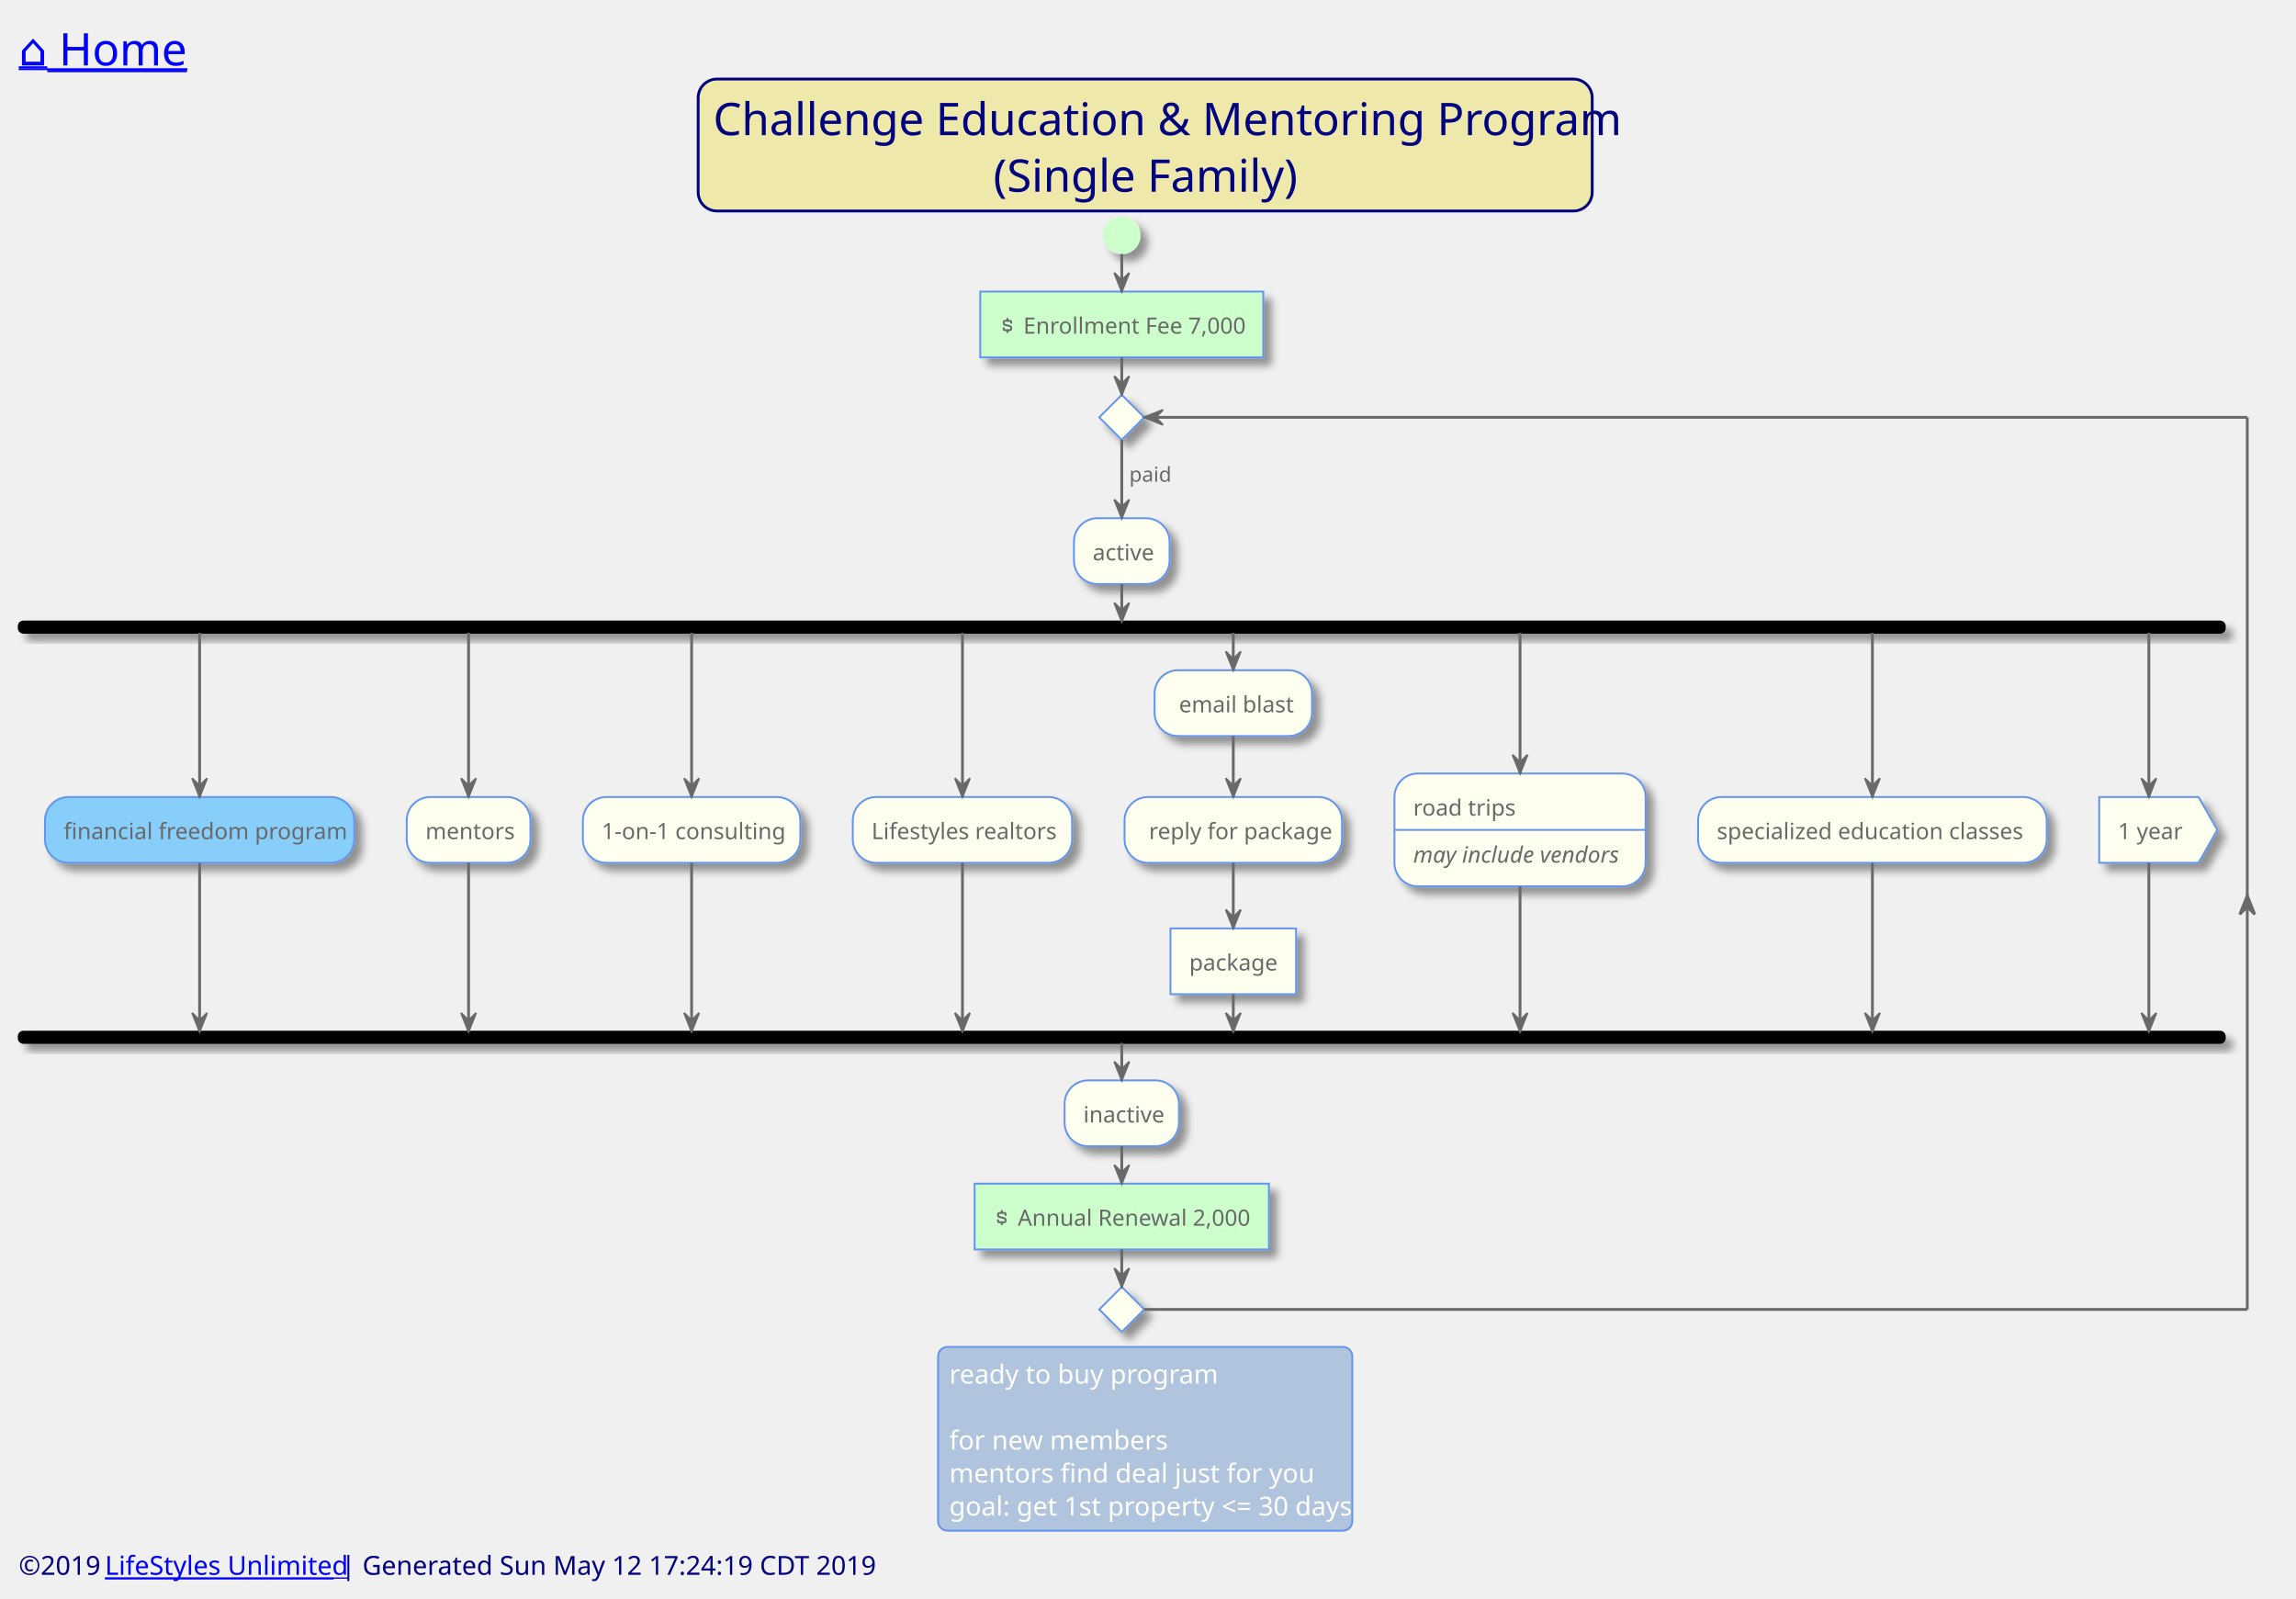
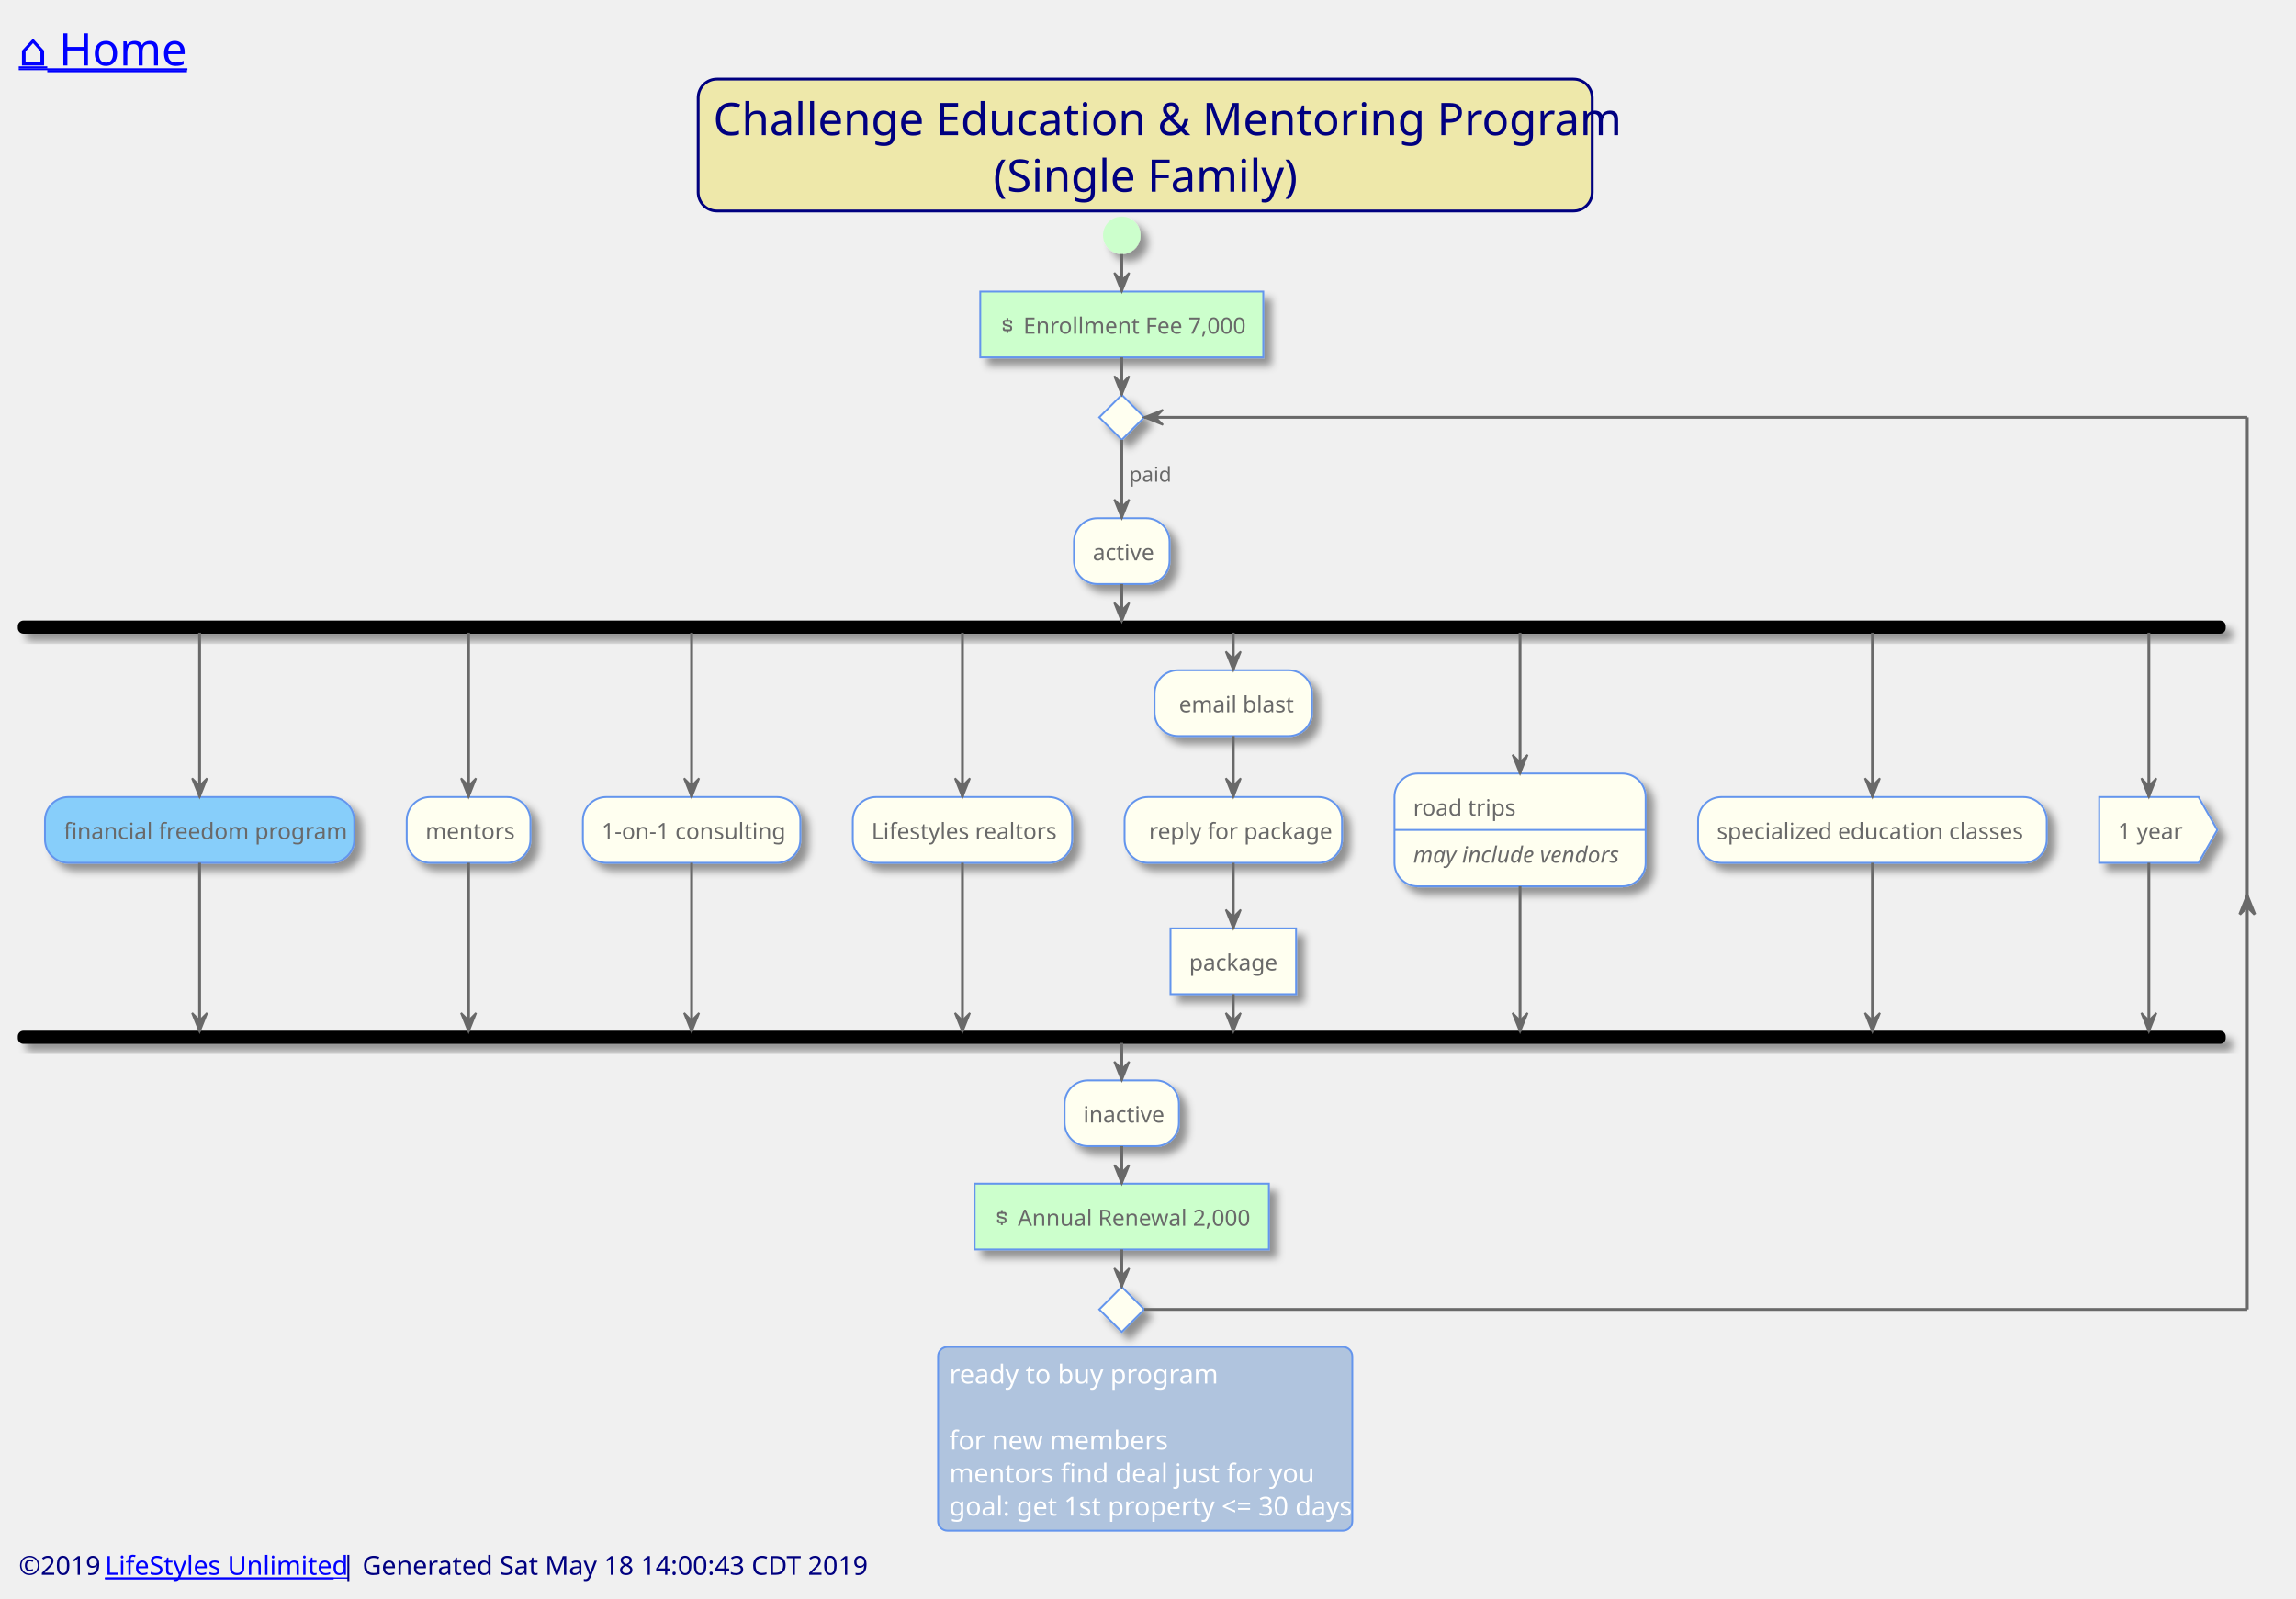
<svg xmlns="http://www.w3.org/2000/svg" xmlns:xlink="http://www.w3.org/1999/xlink" contentScriptType="application/ecmascript" contentStyleType="text/css" height="853px" preserveAspectRatio="none" style="width:1225px;height:853px;" version="1.1" viewBox="0 0 1225 853" width="1225px" zoomAndPan="magnify">
  <defs>
    <style type="text/css">path:hover { stroke: #0000FF !important;}</style>
-     <filter height="300%" id="f10wtkm0wf023m" width="300%" x="-1" y="-1">
+     <filter height="300%" id="f1xcvkv4rl2mo8" width="300%" x="-1" y="-1">
      <feGaussianBlur result="blurOut" stdDeviation="2.0" />
      <feColorMatrix in="blurOut" result="blurOut2" type="matrix" values="0 0 0 0 0 0 0 0 0 0 0 0 0 0 0 0 0 0 .4 0" />
      <feOffset dx="4.0" dy="4.0" in="blurOut2" result="blurOut3" />
      <feBlend in="SourceGraphic" in2="blurOut3" mode="normal" />
    </filter>
  </defs>
  <g>
    <a target="_top" xlink:actuate="onRequest" xlink:href="../index.svg?sanitize=true" xlink:show="new" xlink:title="../index.svg?sanitize=true" xlink:type="simple">
      <text fill="#0000FF" font-family="sans-serif" font-size="24" lengthAdjust="spacingAndGlyphs" text-decoration="underline" textLength="90" x="10" y="34.914">⌂ Home</text>
      <line style="stroke: #0000FF; stroke-width: 1.0;" x1="10" x2="100" y1="36.914" y2="36.914" />
    </a>
    <rect fill="#EEE8AA" height="70.375" rx="10" ry="10" style="stroke: #000080; stroke-width: 1.5;" width="477" x="372.5" y="42.188" />
    <text fill="#000080" font-family="sans-serif" font-size="24" lengthAdjust="spacingAndGlyphs" textLength="461" x="380.5" y="72.102">Challenge Education &amp; Mentoring Program</text>
    <text fill="#000080" font-family="sans-serif" font-size="24" lengthAdjust="spacingAndGlyphs" textLength="162" x="530" y="102.289">(Single Family)</text>
-     <ellipse cx="598.5" cy="125.562" fill="#CCFFCC" filter="url(#f10wtkm0wf023m)" rx="10" ry="10" style="stroke: none; stroke-width: 1.0;" />
-     <rect fill="#CCFFCC" filter="url(#f10wtkm0wf023m)" height="35.094" style="stroke: #6495ED; stroke-width: 1.0;" width="151" x="523" y="155.562" />
+     <ellipse cx="598.5" cy="125.562" fill="#CCFFCC" filter="url(#f1xcvkv4rl2mo8)" rx="10" ry="10" style="stroke: none; stroke-width: 1.0;" />
+     <rect fill="#CCFFCC" filter="url(#f1xcvkv4rl2mo8)" height="35.094" style="stroke: #6495ED; stroke-width: 1.0;" width="151" x="523" y="155.562" />
    <path d="M537,169.656 L537,170.656 L536.25,170.656 C535.564,170.656 535,171.22 535,171.906 L535,172.406 C535,173.084 535.437,173.648 536.094,173.812 L538.657,174.468 C538.8,174.504 539.001,174.764 539.001,174.906 L539.001,175.406 C539.001,175.54 538.885,175.656 538.751,175.656 L536.251,175.656 C536.135,175.656 536.039,175.619 536.001,175.593 L536.001,174.655 L535.001,174.655 L535.001,175.655 C535.001,175.997 535.204,176.282 535.439,176.436 C535.673,176.591 535.957,176.655 536.252,176.655 L537.002,176.655 L537.002,177.655 L538.002,177.655 L538.002,176.655 L538.752,176.655 C539.438,176.655 540.002,176.091 540.002,175.405 L540.002,174.905 C540.002,174.227 539.565,173.663 538.908,173.499 L536.345,172.843 C536.202,172.807 536.001,172.547 536.001,172.405 L536.001,171.905 C536.001,171.771 536.117,171.655 536.251,171.655 L538.751,171.655 C538.867,171.655 538.963,171.692 539.001,171.718 L539.001,172.656 L540.001,172.656 L540.001,171.656 C540.001,171.314 539.798,171.029 539.563,170.875 C539.329,170.72 539.045,170.656 538.75,170.656 L538,170.656 L538,169.656 L537,169.656 " fill="#696969" style="stroke: ; stroke-width: 0.0; stroke-dasharray: ;" />
    <text fill="#696969" font-family="sans-serif" font-size="12" lengthAdjust="spacingAndGlyphs" textLength="118" x="546" y="178.019">Enrollment Fee 7,000</text>
-     <rect fill="#FFFFF0" filter="url(#f10wtkm0wf023m)" height="35.094" rx="12.5" ry="12.5" style="stroke: #6495ED; stroke-width: 1.0;" width="51" x="573" y="276.491" />
+     <rect fill="#FFFFF0" filter="url(#f1xcvkv4rl2mo8)" height="35.094" rx="12.5" ry="12.5" style="stroke: #6495ED; stroke-width: 1.0;" width="51" x="573" y="276.491" />
    <text fill="#696969" font-family="sans-serif" font-size="12" lengthAdjust="spacingAndGlyphs" textLength="31" x="583" y="298.948">active</text>
-     <rect fill="#000000" filter="url(#f10wtkm0wf023m)" height="6" rx="2.5" ry="2.5" style="stroke: #000000; stroke-width: 1.0;" width="1177" x="10" y="331.585" />
+     <rect fill="#000000" filter="url(#f1xcvkv4rl2mo8)" height="6" rx="2.5" ry="2.5" style="stroke: #000000; stroke-width: 1.0;" width="1177" x="10" y="331.585" />
    <a target="_top" xlink:actuate="onRequest" xlink:href="../unlimited-lifestyle/financial-freedom-program.svg?sanitize=true" xlink:show="new" xlink:title="../unlimited-lifestyle/financial-freedom-program.svg?sanitize=true" xlink:type="simple">
-       <rect fill="#87CEFA" filter="url(#f10wtkm0wf023m)" height="35.094" rx="12.5" ry="12.5" style="stroke: #6495ED; stroke-width: 1.0;" width="165" x="24" y="425.226" />
+       <rect fill="#87CEFA" filter="url(#f1xcvkv4rl2mo8)" height="35.094" rx="12.5" ry="12.5" style="stroke: #6495ED; stroke-width: 1.0;" width="165" x="24" y="425.226" />
      <text fill="#696969" font-family="sans-serif" font-size="12" lengthAdjust="spacingAndGlyphs" textLength="145" x="34" y="447.683">financial freedom program</text>
    </a>
-     <rect fill="#FFFFF0" filter="url(#f10wtkm0wf023m)" height="35.094" rx="12.5" ry="12.5" style="stroke: #6495ED; stroke-width: 1.0;" width="66" x="217" y="425.226" />
+     <rect fill="#FFFFF0" filter="url(#f1xcvkv4rl2mo8)" height="35.094" rx="12.5" ry="12.5" style="stroke: #6495ED; stroke-width: 1.0;" width="66" x="217" y="425.226" />
    <text fill="#696969" font-family="sans-serif" font-size="12" lengthAdjust="spacingAndGlyphs" textLength="46" x="227" y="447.683">mentors</text>
-     <rect fill="#FFFFF0" filter="url(#f10wtkm0wf023m)" height="35.094" rx="12.5" ry="12.5" style="stroke: #6495ED; stroke-width: 1.0;" width="116" x="311" y="425.226" />
+     <rect fill="#FFFFF0" filter="url(#f1xcvkv4rl2mo8)" height="35.094" rx="12.5" ry="12.5" style="stroke: #6495ED; stroke-width: 1.0;" width="116" x="311" y="425.226" />
    <text fill="#696969" font-family="sans-serif" font-size="12" lengthAdjust="spacingAndGlyphs" textLength="96" x="321" y="447.683">1-on-1 consulting</text>
-     <rect fill="#FFFFF0" filter="url(#f10wtkm0wf023m)" height="35.094" rx="12.5" ry="12.5" style="stroke: #6495ED; stroke-width: 1.0;" width="117" x="455" y="425.226" />
+     <rect fill="#FFFFF0" filter="url(#f1xcvkv4rl2mo8)" height="35.094" rx="12.5" ry="12.5" style="stroke: #6495ED; stroke-width: 1.0;" width="117" x="455" y="425.226" />
    <text fill="#696969" font-family="sans-serif" font-size="12" lengthAdjust="spacingAndGlyphs" textLength="97" x="465" y="447.683">Lifestyles realtors</text>
-     <rect fill="#FFFFF0" filter="url(#f10wtkm0wf023m)" height="35.094" rx="12.5" ry="12.5" style="stroke: #6495ED; stroke-width: 1.0;" width="84" x="616" y="357.585" />
+     <rect fill="#FFFFF0" filter="url(#f1xcvkv4rl2mo8)" height="35.094" rx="12.5" ry="12.5" style="stroke: #6495ED; stroke-width: 1.0;" width="84" x="616" y="357.585" />
    <text fill="#696969" font-family="sans-serif" font-size="12" lengthAdjust="spacingAndGlyphs" textLength="61" x="629" y="380.042">email blast</text>
-     <rect fill="#FFFFF0" filter="url(#f10wtkm0wf023m)" height="35.094" rx="12.5" ry="12.5" style="stroke: #6495ED; stroke-width: 1.0;" width="116" x="600" y="425.226" />
+     <rect fill="#FFFFF0" filter="url(#f1xcvkv4rl2mo8)" height="35.094" rx="12.5" ry="12.5" style="stroke: #6495ED; stroke-width: 1.0;" width="116" x="600" y="425.226" />
    <text fill="#696969" font-family="sans-serif" font-size="12" lengthAdjust="spacingAndGlyphs" textLength="93" x="613" y="447.683">reply for package</text>
-     <rect fill="#FFFFF0" filter="url(#f10wtkm0wf023m)" height="35.094" style="stroke: #6495ED; stroke-width: 1.0;" width="67" x="624.5" y="495.319" />
+     <rect fill="#FFFFF0" filter="url(#f1xcvkv4rl2mo8)" height="35.094" style="stroke: #6495ED; stroke-width: 1.0;" width="67" x="624.5" y="495.319" />
    <text fill="#696969" font-family="sans-serif" font-size="12" lengthAdjust="spacingAndGlyphs" textLength="47" x="634.5" y="517.776">package</text>
-     <rect fill="#FFFFF0" filter="url(#f10wtkm0wf023m)" height="60.188" rx="12.5" ry="12.5" style="stroke: #6495ED; stroke-width: 1.0;" width="134" x="744" y="412.679" />
+     <rect fill="#FFFFF0" filter="url(#f1xcvkv4rl2mo8)" height="60.188" rx="12.5" ry="12.5" style="stroke: #6495ED; stroke-width: 1.0;" width="134" x="744" y="412.679" />
    <text fill="#696969" font-family="sans-serif" font-size="12" lengthAdjust="spacingAndGlyphs" textLength="52" x="754" y="435.136">road trips</text>
    <line style="stroke: #6495ED; stroke-width: 1.0;" x1="744" x2="878" y1="442.772" y2="442.772" />
    <text fill="#696969" font-family="sans-serif" font-size="12" font-style="italic" lengthAdjust="spacingAndGlyphs" textLength="114" x="754" y="460.229">may include vendors</text>
-     <rect fill="#FFFFF0" filter="url(#f10wtkm0wf023m)" height="35.094" rx="12.5" ry="12.5" style="stroke: #6495ED; stroke-width: 1.0;" width="186" x="906" y="425.226" />
+     <rect fill="#FFFFF0" filter="url(#f1xcvkv4rl2mo8)" height="35.094" rx="12.5" ry="12.5" style="stroke: #6495ED; stroke-width: 1.0;" width="186" x="906" y="425.226" />
    <text fill="#696969" font-family="sans-serif" font-size="12" lengthAdjust="spacingAndGlyphs" textLength="166" x="916" y="447.683">specialized education classes</text>
-     <polygon fill="#FFFFF0" filter="url(#f10wtkm0wf023m)" points="1120,425.226,1173,425.226,1183,442.772,1173,460.319,1120,460.319" style="stroke: #6495ED; stroke-width: 1.0;" />
+     <polygon fill="#FFFFF0" filter="url(#f1xcvkv4rl2mo8)" points="1120,425.226,1173,425.226,1183,442.772,1173,460.319,1120,460.319" style="stroke: #6495ED; stroke-width: 1.0;" />
    <text fill="#696969" font-family="sans-serif" font-size="12" lengthAdjust="spacingAndGlyphs" textLength="33" x="1130" y="447.683">1 year</text>
-     <rect fill="#000000" filter="url(#f10wtkm0wf023m)" height="6" rx="2.5" ry="2.5" style="stroke: #000000; stroke-width: 1.0;" width="1177" x="10" y="550.413" />
-     <rect fill="#FFFFF0" filter="url(#f10wtkm0wf023m)" height="35.094" rx="12.5" ry="12.5" style="stroke: #6495ED; stroke-width: 1.0;" width="61" x="568" y="576.413" />
+     <rect fill="#000000" filter="url(#f1xcvkv4rl2mo8)" height="6" rx="2.5" ry="2.5" style="stroke: #000000; stroke-width: 1.0;" width="1177" x="10" y="550.413" />
+     <rect fill="#FFFFF0" filter="url(#f1xcvkv4rl2mo8)" height="35.094" rx="12.5" ry="12.5" style="stroke: #6495ED; stroke-width: 1.0;" width="61" x="568" y="576.413" />
    <text fill="#696969" font-family="sans-serif" font-size="12" lengthAdjust="spacingAndGlyphs" textLength="41" x="578" y="598.87">inactive</text>
-     <rect fill="#CCFFCC" filter="url(#f10wtkm0wf023m)" height="35.094" style="stroke: #6495ED; stroke-width: 1.0;" width="157" x="520" y="631.507" />
+     <rect fill="#CCFFCC" filter="url(#f1xcvkv4rl2mo8)" height="35.094" style="stroke: #6495ED; stroke-width: 1.0;" width="157" x="520" y="631.507" />
    <path d="M534,645.601 L534,646.601 L533.25,646.601 C532.564,646.601 532,647.165 532,647.851 L532,648.351 C532,649.029 532.437,649.593 533.094,649.757 L535.657,650.413 C535.8,650.449 536.001,650.709 536.001,650.851 L536.001,651.351 C536.001,651.485 535.885,651.601 535.751,651.601 L533.251,651.601 C533.135,651.601 533.039,651.564 533.001,651.538 L533.001,650.6 L532.001,650.6 L532.001,651.6 C532.001,651.942 532.204,652.227 532.439,652.381 C532.673,652.536 532.957,652.6 533.252,652.6 L534.002,652.6 L534.002,653.6 L535.002,653.6 L535.002,652.6 L535.752,652.6 C536.438,652.6 537.002,652.036 537.002,651.35 L537.002,650.85 C537.002,650.172 536.565,649.608 535.908,649.444 L533.345,648.788 C533.202,648.752 533.001,648.492 533.001,648.35 L533.001,647.85 C533.001,647.716 533.117,647.6 533.251,647.6 L535.751,647.6 C535.867,647.6 535.963,647.637 536.001,647.663 L536.001,648.601 L537.001,648.601 L537.001,647.601 C537.001,647.259 536.798,646.974 536.563,646.82 C536.329,646.665 536.045,646.601 535.75,646.601 L535,646.601 L535,645.601 L534,645.601 " fill="#696969" style="stroke: ; stroke-width: 0.0; stroke-dasharray: ;" />
    <text fill="#696969" font-family="sans-serif" font-size="12" lengthAdjust="spacingAndGlyphs" textLength="124" x="543" y="653.964">Annual Renewal 2,000</text>
-     <polygon fill="#FFFFF0" filter="url(#f10wtkm0wf023m)" points="598.5,210.656,610.5,222.656,598.5,234.656,586.5,222.656,598.5,210.656" style="stroke: #6495ED; stroke-width: 1.0;" />
-     <polygon fill="#FFFFF0" filter="url(#f10wtkm0wf023m)" points="598.5,686.601,598.5,686.601,610.5,698.601,598.5,710.601,598.5,710.601,586.5,698.601,598.5,686.601" style="stroke: #6495ED; stroke-width: 1.0;" />
+     <polygon fill="#FFFFF0" filter="url(#f1xcvkv4rl2mo8)" points="598.5,210.656,610.5,222.656,598.5,234.656,586.5,222.656,598.5,210.656" style="stroke: #6495ED; stroke-width: 1.0;" />
+     <polygon fill="#FFFFF0" filter="url(#f1xcvkv4rl2mo8)" points="598.5,686.601,598.5,686.601,610.5,698.601,598.5,710.601,598.5,710.601,586.5,698.601,598.5,686.601" style="stroke: #6495ED; stroke-width: 1.0;" />
    <line style="stroke: #696969; stroke-width: 1.5;" x1="598.5" x2="598.5" y1="135.562" y2="155.562" />
    <polygon fill="#696969" points="594.5,145.562,598.5,155.562,602.5,145.562,598.5,149.562" style="stroke: #696969; stroke-width: 1.0;" />
    <line style="stroke: #696969; stroke-width: 1.5;" x1="658" x2="658" y1="392.679" y2="425.226" />
    <polygon fill="#696969" points="654,415.226,658,425.226,662,415.226,658,419.226" style="stroke: #696969; stroke-width: 1.0;" />
    <line style="stroke: #696969; stroke-width: 1.5;" x1="658" x2="658" y1="460.319" y2="495.319" />
    <polygon fill="#696969" points="654,485.319,658,495.319,662,485.319,658,489.319" style="stroke: #696969; stroke-width: 1.0;" />
    <line style="stroke: #696969; stroke-width: 1.5;" x1="106.5" x2="106.5" y1="337.585" y2="425.226" />
    <polygon fill="#696969" points="102.5,415.226,106.5,425.226,110.5,415.226,106.5,419.226" style="stroke: #696969; stroke-width: 1.0;" />
    <line style="stroke: #696969; stroke-width: 1.5;" x1="250" x2="250" y1="337.585" y2="425.226" />
    <polygon fill="#696969" points="246,415.226,250,425.226,254,415.226,250,419.226" style="stroke: #696969; stroke-width: 1.0;" />
    <line style="stroke: #696969; stroke-width: 1.5;" x1="369" x2="369" y1="337.585" y2="425.226" />
    <polygon fill="#696969" points="365,415.226,369,425.226,373,415.226,369,419.226" style="stroke: #696969; stroke-width: 1.0;" />
    <line style="stroke: #696969; stroke-width: 1.5;" x1="513.5" x2="513.5" y1="337.585" y2="425.226" />
    <polygon fill="#696969" points="509.5,415.226,513.5,425.226,517.5,415.226,513.5,419.226" style="stroke: #696969; stroke-width: 1.0;" />
    <line style="stroke: #696969; stroke-width: 1.5;" x1="658" x2="658" y1="337.585" y2="357.585" />
    <polygon fill="#696969" points="654,347.585,658,357.585,662,347.585,658,351.585" style="stroke: #696969; stroke-width: 1.0;" />
    <line style="stroke: #696969; stroke-width: 1.5;" x1="811" x2="811" y1="337.585" y2="412.679" />
    <polygon fill="#696969" points="807,402.679,811,412.679,815,402.679,811,406.679" style="stroke: #696969; stroke-width: 1.0;" />
    <line style="stroke: #696969; stroke-width: 1.5;" x1="999" x2="999" y1="337.585" y2="425.226" />
    <polygon fill="#696969" points="995,415.226,999,425.226,1003,415.226,999,419.226" style="stroke: #696969; stroke-width: 1.0;" />
    <line style="stroke: #696969; stroke-width: 1.5;" x1="1146.5" x2="1146.5" y1="337.585" y2="425.226" />
    <polygon fill="#696969" points="1142.5,415.226,1146.5,425.226,1150.5,415.226,1146.5,419.226" style="stroke: #696969; stroke-width: 1.0;" />
    <line style="stroke: #696969; stroke-width: 1.5;" x1="106.5" x2="106.5" y1="460.319" y2="550.413" />
    <polygon fill="#696969" points="102.5,540.413,106.5,550.413,110.5,540.413,106.5,544.413" style="stroke: #696969; stroke-width: 1.0;" />
    <line style="stroke: #696969; stroke-width: 1.5;" x1="250" x2="250" y1="460.319" y2="550.413" />
    <polygon fill="#696969" points="246,540.413,250,550.413,254,540.413,250,544.413" style="stroke: #696969; stroke-width: 1.0;" />
    <line style="stroke: #696969; stroke-width: 1.5;" x1="369" x2="369" y1="460.319" y2="550.413" />
    <polygon fill="#696969" points="365,540.413,369,550.413,373,540.413,369,544.413" style="stroke: #696969; stroke-width: 1.0;" />
    <line style="stroke: #696969; stroke-width: 1.5;" x1="513.5" x2="513.5" y1="460.319" y2="550.413" />
    <polygon fill="#696969" points="509.5,540.413,513.5,550.413,517.5,540.413,513.5,544.413" style="stroke: #696969; stroke-width: 1.0;" />
    <line style="stroke: #696969; stroke-width: 1.5;" x1="658" x2="658" y1="530.413" y2="550.413" />
    <polygon fill="#696969" points="654,540.413,658,550.413,662,540.413,658,544.413" style="stroke: #696969; stroke-width: 1.0;" />
    <line style="stroke: #696969; stroke-width: 1.5;" x1="811" x2="811" y1="472.866" y2="550.413" />
    <polygon fill="#696969" points="807,540.413,811,550.413,815,540.413,811,544.413" style="stroke: #696969; stroke-width: 1.0;" />
    <line style="stroke: #696969; stroke-width: 1.5;" x1="999" x2="999" y1="460.319" y2="550.413" />
    <polygon fill="#696969" points="995,540.413,999,550.413,1003,540.413,999,544.413" style="stroke: #696969; stroke-width: 1.0;" />
    <line style="stroke: #696969; stroke-width: 1.5;" x1="1146.5" x2="1146.5" y1="460.319" y2="550.413" />
    <polygon fill="#696969" points="1142.5,540.413,1146.5,550.413,1150.5,540.413,1146.5,544.413" style="stroke: #696969; stroke-width: 1.0;" />
    <line style="stroke: #696969; stroke-width: 1.5;" x1="598.5" x2="598.5" y1="311.585" y2="331.585" />
    <polygon fill="#696969" points="594.5,321.585,598.5,331.585,602.5,321.585,598.5,325.585" style="stroke: #696969; stroke-width: 1.0;" />
    <line style="stroke: #696969; stroke-width: 1.5;" x1="598.5" x2="598.5" y1="556.413" y2="576.413" />
    <polygon fill="#696969" points="594.5,566.413,598.5,576.413,602.5,566.413,598.5,570.413" style="stroke: #696969; stroke-width: 1.0;" />
    <line style="stroke: #696969; stroke-width: 1.5;" x1="598.5" x2="598.5" y1="611.507" y2="631.507" />
    <polygon fill="#696969" points="594.5,621.507,598.5,631.507,602.5,621.507,598.5,625.507" style="stroke: #696969; stroke-width: 1.0;" />
    <line style="stroke: #696969; stroke-width: 1.5;" x1="598.5" x2="598.5" y1="234.656" y2="276.491" />
    <polygon fill="#696969" points="594.5,266.491,598.5,276.491,602.5,266.491,598.5,270.491" style="stroke: #696969; stroke-width: 1.0;" />
    <text fill="#696969" font-family="sans-serif" font-size="11" lengthAdjust="spacingAndGlyphs" textLength="20" x="602.5" y="256.992">paid</text>
    <line style="stroke: #696969; stroke-width: 1.5;" x1="610.5" x2="1199" y1="698.601" y2="698.601" />
    <polygon fill="#696969" points="1195,487.819,1199,477.819,1203,487.819,1199,483.819" style="stroke: #696969; stroke-width: 1.5;" />
    <line style="stroke: #696969; stroke-width: 1.5;" x1="1199" x2="1199" y1="222.656" y2="698.601" />
    <line style="stroke: #696969; stroke-width: 1.5;" x1="1199" x2="610.5" y1="222.656" y2="222.656" />
    <polygon fill="#696969" points="620.5,218.656,610.5,222.656,620.5,226.656,616.5,222.656" style="stroke: #696969; stroke-width: 1.0;" />
    <line style="stroke: #696969; stroke-width: 1.5;" x1="598.5" x2="598.5" y1="666.601" y2="686.601" />
    <polygon fill="#696969" points="594.5,676.601,598.5,686.601,602.5,676.601,598.5,680.601" style="stroke: #696969; stroke-width: 1.0;" />
    <line style="stroke: #696969; stroke-width: 1.5;" x1="598.5" x2="598.5" y1="190.656" y2="210.656" />
    <polygon fill="#696969" points="594.5,200.656,598.5,210.656,602.5,200.656,598.5,204.656" style="stroke: #696969; stroke-width: 1.0;" />
    <rect fill="#B0C4DE" height="98.047" rx="5" ry="5" style="stroke: #6495ED; stroke-width: 1.0;" width="221" x="500.5" y="718.601" />
    <text fill="#FFFFFF" font-family="sans-serif" font-size="14" lengthAdjust="spacingAndGlyphs" textLength="136" x="506.5" y="738.134">ready to buy program</text>
    <text fill="#FFFFFF" font-family="sans-serif" font-size="14" lengthAdjust="spacingAndGlyphs" textLength="0" x="510.5" y="755.743" />
    <text fill="#FFFFFF" font-family="sans-serif" font-size="14" lengthAdjust="spacingAndGlyphs" textLength="108" x="506.5" y="773.352">for new members</text>
    <text fill="#FFFFFF" font-family="sans-serif" font-size="14" lengthAdjust="spacingAndGlyphs" textLength="183" x="506.5" y="790.962">mentors find deal just for you</text>
    <text fill="#FFFFFF" font-family="sans-serif" font-size="14" lengthAdjust="spacingAndGlyphs" textLength="209" x="506.5" y="808.571">goal: get 1st property &lt;= 30 days</text>
    <text fill="#000080" font-family="sans-serif" font-size="14" lengthAdjust="spacingAndGlyphs" textLength="42" x="10" y="840.181">©2019</text>
    <a target="_top" xlink:actuate="onRequest" xlink:href="http://www.lifestylesunlimited.com" xlink:show="new" xlink:title="http://www.lifestylesunlimited.com" xlink:type="simple">
      <text fill="#0000FF" font-family="sans-serif" font-size="14" lengthAdjust="spacingAndGlyphs" text-decoration="underline" textLength="122" x="56" y="840.181">LifeStyles Unlimited</text>
      <line style="stroke: #0000FF; stroke-width: 1.0;" x1="56" x2="178" y1="842.181" y2="842.181" />
    </a>
-     <text fill="#000080" font-family="sans-serif" font-size="14" lengthAdjust="spacingAndGlyphs" textLength="283" x="182" y="840.181">| Generated Sun May 12 17:24:19 CDT 2019</text>
+     <text fill="#000080" font-family="sans-serif" font-size="14" lengthAdjust="spacingAndGlyphs" textLength="279" x="182" y="840.181">| Generated Sat May 18 14:00:43 CDT 2019</text>
  </g>
</svg>
